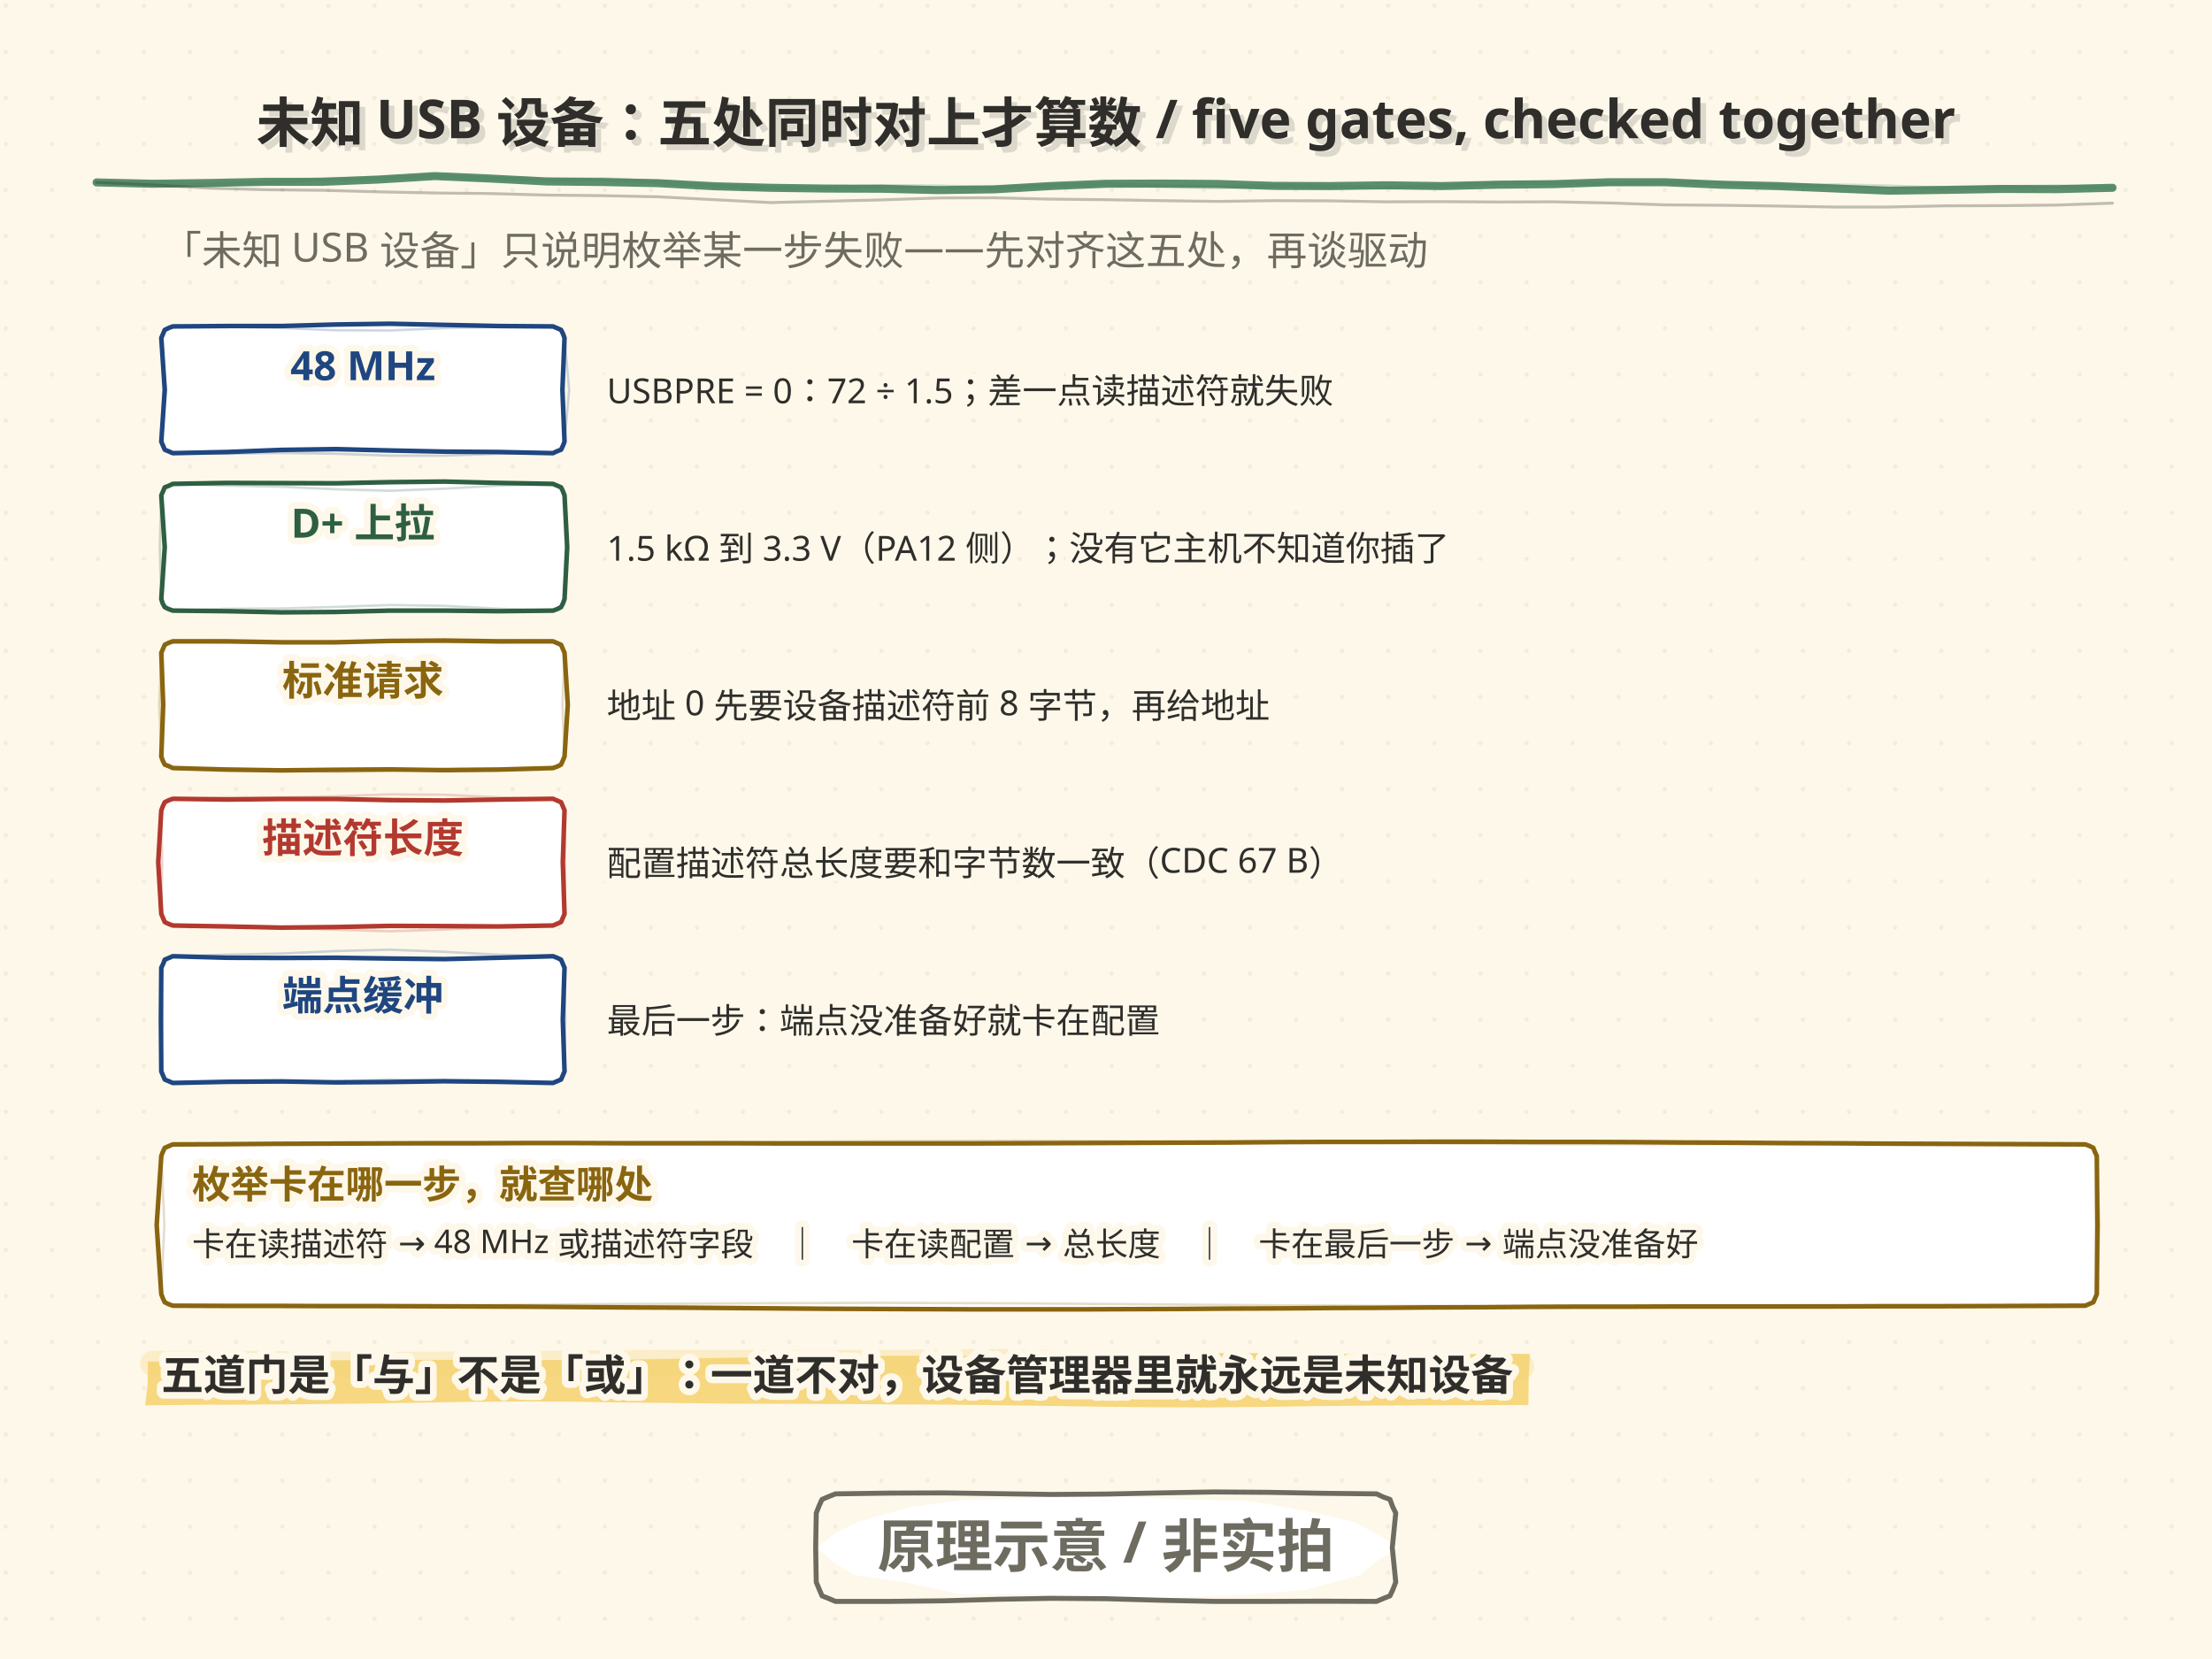
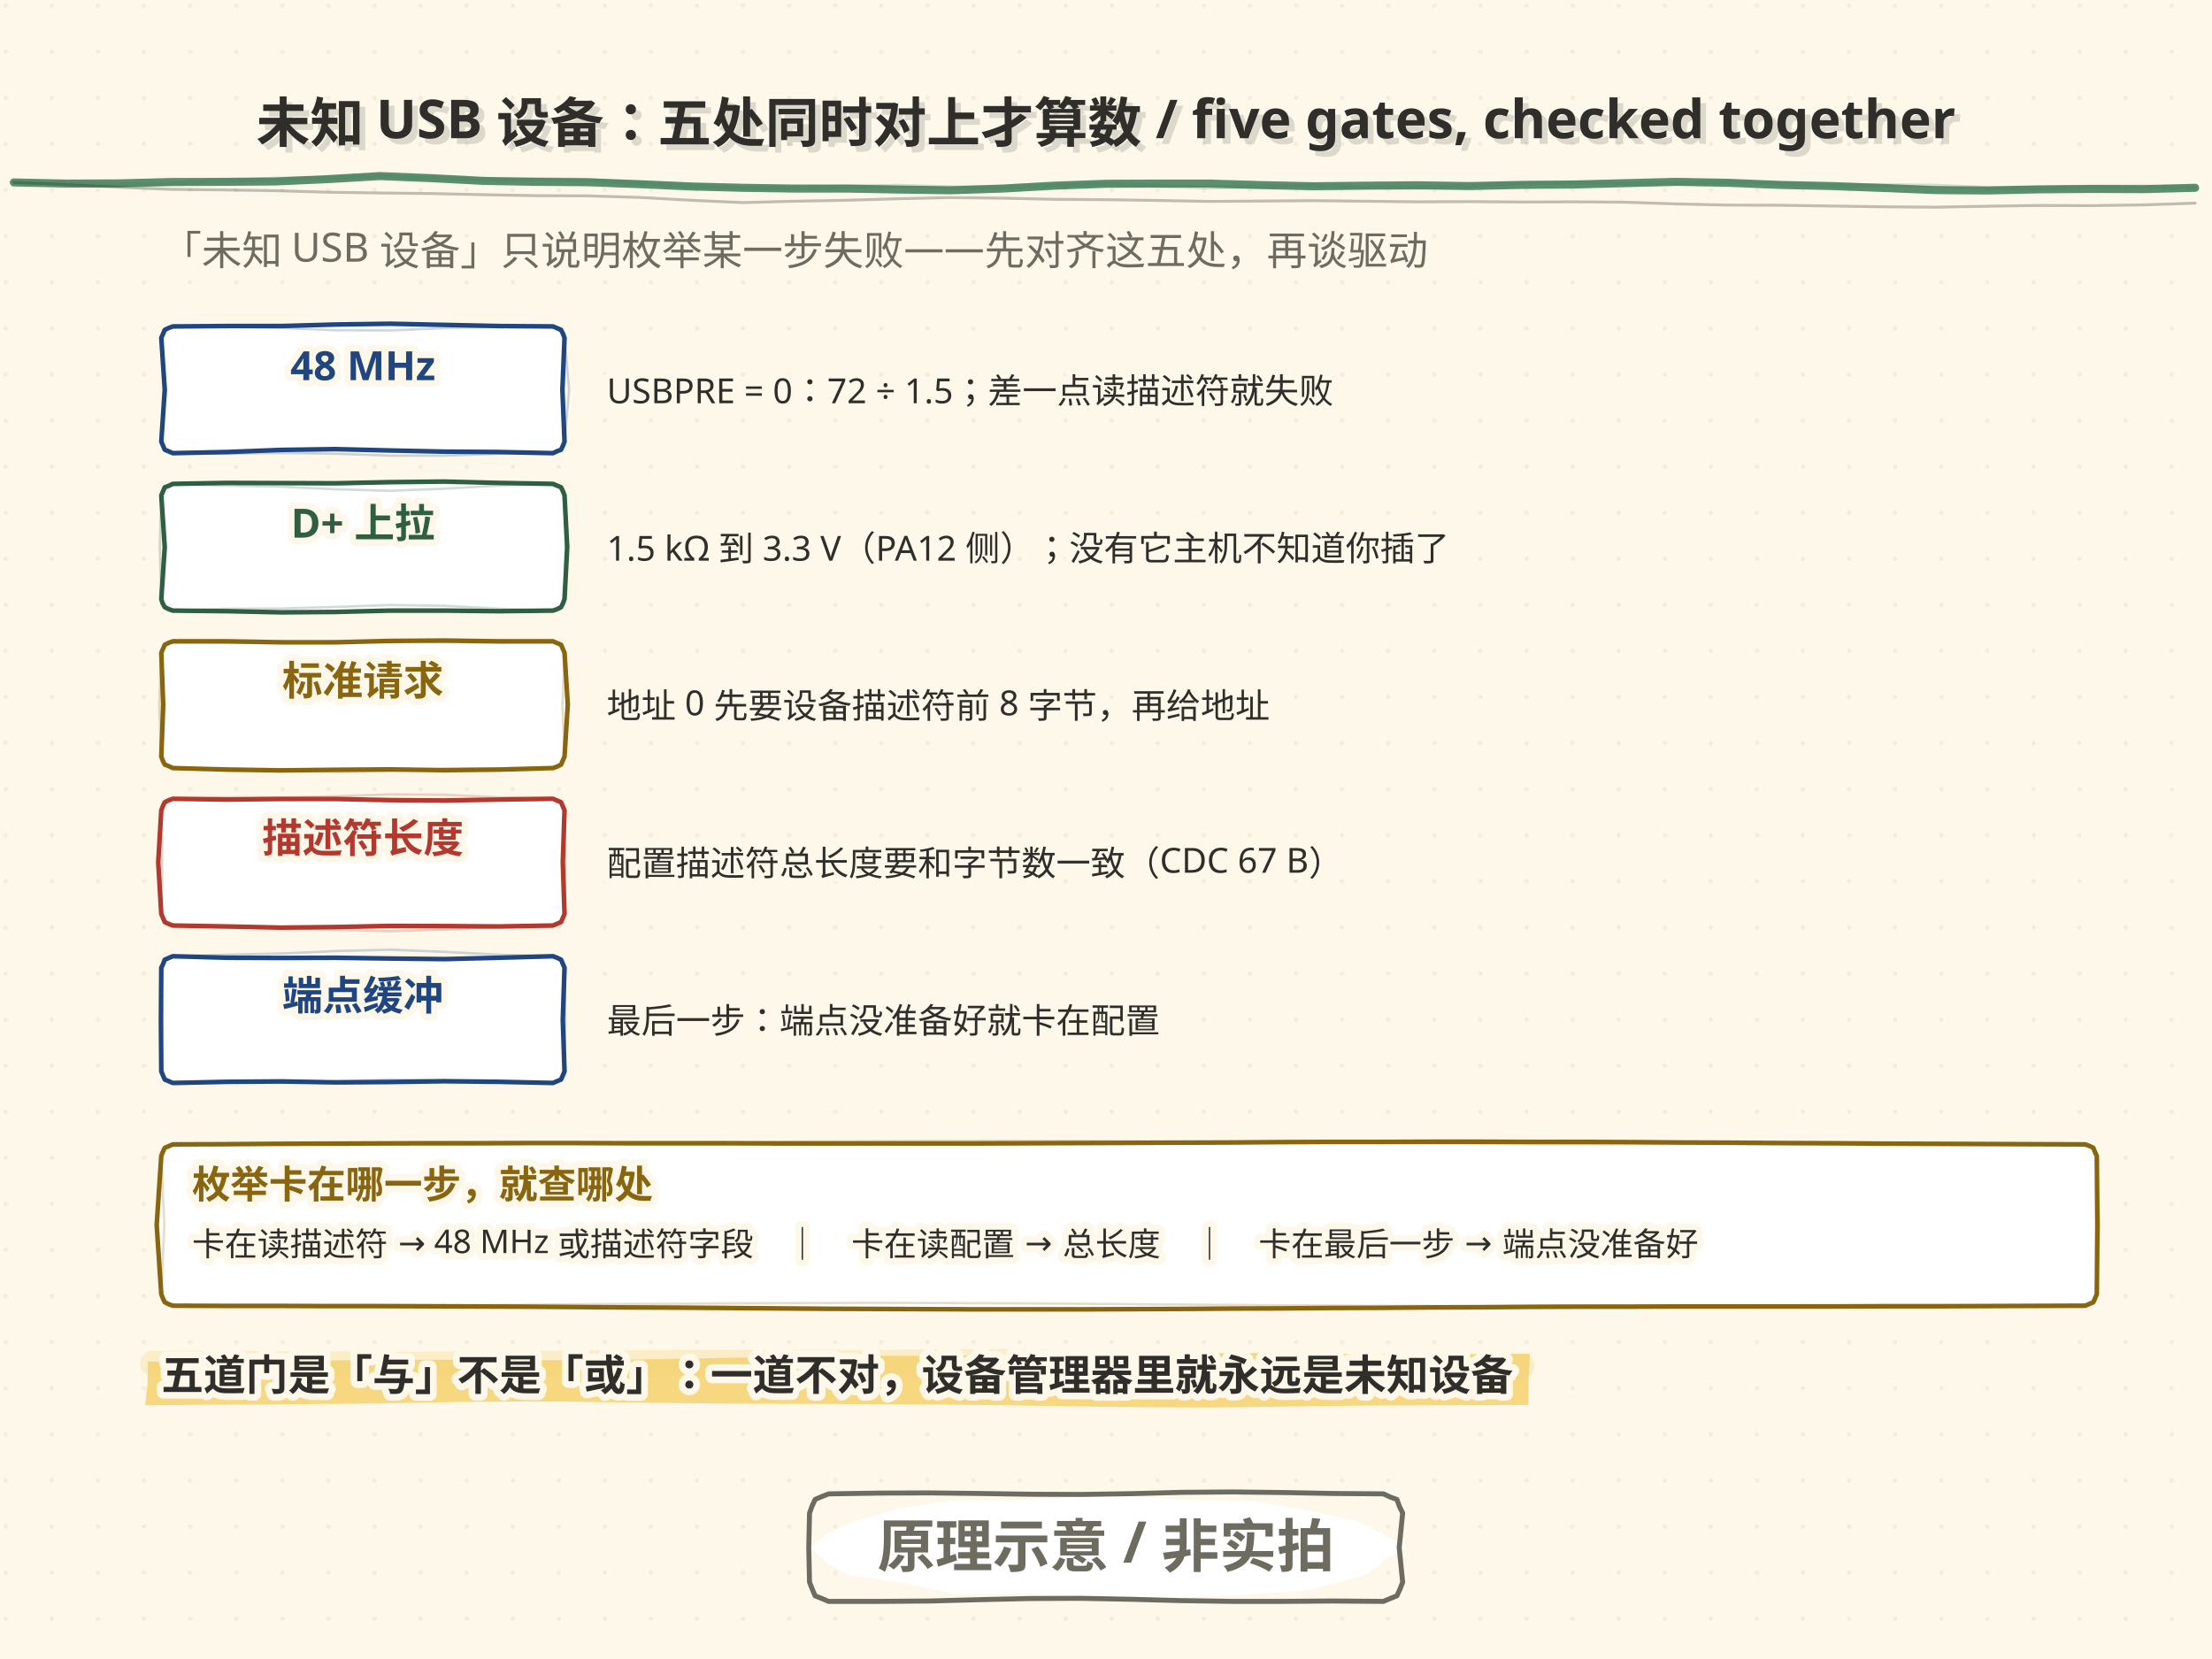
<svg xmlns="http://www.w3.org/2000/svg" width="1152" height="864" viewBox="0 0 1152 864">
  <style>text{dominant-baseline:alphabetic} .t-halo{paint-order:stroke;stroke:#FDF8EA;stroke-width:7px; stroke-linejoin:round}</style>
  <defs>
    <pattern id="dotgrid" width="24" height="24" patternUnits="userSpaceOnUse">
      <circle cx="3" cy="3" r="1.1" fill="#DED4BE" />
    </pattern>
  </defs>
  <rect width="1152" height="864" fill="#FDF8EA" />
  <rect width="1152" height="864" fill="url(#dotgrid)" opacity="0.36" />
  <text x="84" y="138" font-family="'Segoe Print','STKaiti','KaiTi','Microsoft YaHei','PingFang SC',sans-serif" font-size="21" fill="#6E6B60" class="t-halo">「未知 USB 设备」只说明枚举某一步失败——先对齐这五处，再谈驱动</text>
  <path d="M84.0 176.0 L84.9 173.9 L85.8 171.8 L85.8 171.8 L87.9 170.8 L90.0 170.0 L90.0 170.0 L118.3 169.8 L146.6 169.8 L174.9 169.0 L203.1 168.6 L231.4 169.2 L259.7 169.8 L288.0 170.0 L288.0 170.0 L290.1 170.9 L292.2 171.8 L292.2 171.8 L293.2 173.8 L294.0 176.0 L294.0 176.0 L292.9 203.0 L294.0 230.0 L294.0 230.0 L293.2 232.1 L292.2 234.2 L292.2 234.2 L290.1 235.0 L288.0 236.0 L288.0 236.0 L259.7 235.4 L231.4 235.2 L203.1 234.6 L174.9 233.9 L146.6 234.3 L118.3 235.4 L90.0 236.0 L90.0 236.0 L87.9 235.1 L85.8 234.2 L85.8 234.2 L84.9 232.1 L84.0 230.0 L84.0 230.0 L85.8 203.0 L84.0 176.0" fill="#FFFFFF" stroke="#1F4680" stroke-width="2.4" stroke-linecap="round" stroke-linejoin="round" opacity="1.0" />
  <path d="M84.0 176.0 L84.9 173.9 L85.8 171.8 L85.8 171.8 L87.8 170.7 L90.0 170.0 L90.0 170.0 L118.3 170.2 L146.6 170.8 L174.9 172.0 L203.1 172.1 L231.4 170.9 L259.7 170.2 L288.0 170.0 L288.0 170.0 L290.2 170.7 L292.2 171.8 L292.2 171.8 L293.1 173.9 L294.0 176.0 L294.0 176.0 L296.4 203.0 L294.0 230.0 L294.0 230.0 L293.1 232.1 L292.2 234.2 L292.2 234.2 L290.1 235.0 L288.0 236.0 L288.0 236.0 L259.7 236.3 L231.4 237.3 L203.1 237.3 L174.9 236.3 L146.6 235.9 L118.3 236.3 L90.0 236.0 L90.0 236.0 L87.9 235.0 L85.8 234.2 L85.8 234.2 L84.9 232.1 L84.0 230.0 L84.0 230.0 L86.4 203.0 L84.0 176.0" fill="none" stroke="#1F4680" stroke-width="1.25" stroke-linecap="round" stroke-linejoin="round" opacity="0.22" />
  <text x="189" y="198" font-family="'Segoe Print','STKaiti','KaiTi','Microsoft YaHei','PingFang SC',sans-serif" font-size="21" font-weight="bold" text-anchor="middle" fill="#1F4680" class="t-halo">48 MHz</text>
  <text x="316" y="210" font-family="'Segoe Print','STKaiti','KaiTi','Microsoft YaHei','PingFang SC',sans-serif" font-size="18" fill="#2F2E2B" class="t-halo">USBPRE = 0：72 ÷ 1.5；差一点读描述符就失败</text>
  <path d="M84.0 258.0 L84.9 255.9 L85.8 253.8 L85.8 253.8 L87.9 253.0 L90.0 252.0 L90.0 252.0 L118.3 251.5 L146.6 251.6 L174.9 251.7 L203.1 251.1 L231.4 250.8 L259.7 251.5 L288.0 252.0 L288.0 252.0 L290.1 252.9 L292.2 253.8 L292.2 253.8 L293.2 255.9 L294.0 258.0 L294.0 258.0 L295.4 285.0 L294.0 312.0 L294.0 312.0 L293.2 314.2 L292.2 316.2 L292.2 316.2 L290.2 317.2 L288.0 318.0 L288.0 318.0 L259.7 318.3 L231.4 318.0 L203.1 318.0 L174.9 318.7 L146.6 318.9 L118.3 318.3 L90.0 318.0 L90.0 318.0 L87.8 317.2 L85.8 316.2 L85.8 316.2 L84.7 314.2 L84.0 312.0 L84.0 312.0 L85.8 285.0 L84.0 258.0" fill="#FFFFFF" stroke="#2E5F42" stroke-width="2.4" stroke-linecap="round" stroke-linejoin="round" opacity="1.0" />
  <path d="M84.0 258.0 L85.0 255.9 L85.8 253.8 L85.8 253.8 L87.9 252.9 L90.0 252.0 L90.0 252.0 L118.3 252.9 L146.6 253.5 L174.9 254.8 L203.1 255.6 L231.4 254.5 L259.7 252.9 L288.0 252.0 L288.0 252.0 L290.1 252.8 L292.2 253.8 L292.2 253.8 L293.2 255.8 L294.0 258.0 L294.0 258.0 L294.6 285.0 L294.0 312.0 L294.0 312.0 L293.1 314.1 L292.2 316.2 L292.2 316.2 L290.1 317.2 L288.0 318.0 L288.0 318.0 L259.7 317.0 L231.4 315.5 L203.1 315.1 L174.9 316.1 L146.6 316.9 L118.3 317.0 L90.0 318.0 L90.0 318.0 L87.9 317.0 L85.8 316.2 L85.8 316.2 L84.9 314.1 L84.0 312.0 L84.0 312.0 L83.2 285.0 L84.0 258.0" fill="none" stroke="#2E5F42" stroke-width="1.25" stroke-linecap="round" stroke-linejoin="round" opacity="0.22" />
  <text x="189" y="280" font-family="'Segoe Print','STKaiti','KaiTi','Microsoft YaHei','PingFang SC',sans-serif" font-size="21" font-weight="bold" text-anchor="middle" fill="#2E5F42" class="t-halo">D+ 上拉</text>
  <text x="316" y="292" font-family="'Segoe Print','STKaiti','KaiTi','Microsoft YaHei','PingFang SC',sans-serif" font-size="18" fill="#2F2E2B" class="t-halo">1.5 kΩ 到 3.3 V（PA12 侧）；没有它主机不知道你插了</text>
  <path d="M84.0 340.0 L84.9 337.9 L85.8 335.8 L85.8 335.8 L87.8 334.8 L90.0 334.0 L90.0 334.0 L118.3 334.0 L146.6 334.5 L174.9 334.5 L203.1 333.8 L231.4 333.6 L259.7 334.0 L288.0 334.0 L288.0 334.0 L290.1 334.9 L292.2 335.8 L292.2 335.8 L293.1 337.9 L294.0 340.0 L294.0 340.0 L295.7 367.0 L294.0 394.0 L294.0 394.0 L293.1 396.1 L292.2 398.2 L292.2 398.2 L290.2 399.2 L288.0 400.0 L288.0 400.0 L259.7 400.8 L231.4 401.1 L203.1 400.7 L174.9 400.9 L146.6 401.2 L118.3 400.8 L90.0 400.0 L90.0 400.0 L87.9 399.0 L85.8 398.2 L85.8 398.2 L84.8 396.2 L84.0 394.0 L84.0 394.0 L85.0 367.0 L84.0 340.0" fill="#FFFFFF" stroke="#8A6510" stroke-width="2.4" stroke-linecap="round" stroke-linejoin="round" opacity="1.0" />
  <path d="M84.0 340.0 L85.0 337.9 L85.8 335.8 L85.8 335.8 L87.8 334.8 L90.0 334.0 L90.0 334.0 L118.3 334.6 L146.6 334.8 L174.9 334.0 L203.1 333.7 L231.4 334.5 L259.7 334.6 L288.0 334.0 L288.0 334.0 L290.0 335.1 L292.2 335.8 L292.2 335.8 L292.9 338.0 L294.0 340.0 L294.0 340.0 L292.9 367.0 L294.0 394.0 L294.0 394.0 L293.0 396.1 L292.2 398.2 L292.2 398.2 L290.1 399.1 L288.0 400.0 L288.0 400.0 L259.7 400.1 L231.4 400.4 L203.1 401.5 L174.9 402.0 L146.6 401.0 L118.3 400.1 L90.0 400.0 L90.0 400.0 L87.9 399.2 L85.8 398.2 L85.8 398.2 L85.1 396.0 L84.0 394.0 L84.0 394.0 L82.9 367.0 L84.0 340.0" fill="none" stroke="#8A6510" stroke-width="1.25" stroke-linecap="round" stroke-linejoin="round" opacity="0.22" />
  <text x="189" y="362" font-family="'Segoe Print','STKaiti','KaiTi','Microsoft YaHei','PingFang SC',sans-serif" font-size="21" font-weight="bold" text-anchor="middle" fill="#8A6510" class="t-halo">标准请求</text>
  <text x="316" y="374" font-family="'Segoe Print','STKaiti','KaiTi','Microsoft YaHei','PingFang SC',sans-serif" font-size="18" fill="#2F2E2B" class="t-halo">地址 0 先要设备描述符前 8 字节，再给地址</text>
  <path d="M84.0 422.0 L84.8 419.9 L85.8 417.8 L85.8 417.8 L87.8 416.8 L90.0 416.0 L90.0 416.0 L118.3 416.4 L146.6 416.1 L174.9 416.1 L203.1 416.7 L231.4 416.9 L259.7 416.4 L288.0 416.0 L288.0 416.0 L290.1 416.9 L292.2 417.8 L292.2 417.8 L293.1 419.9 L294.0 422.0 L294.0 422.0 L293.1 449.0 L294.0 476.0 L294.0 476.0 L293.1 478.1 L292.2 480.2 L292.2 480.2 L290.1 481.1 L288.0 482.0 L288.0 482.0 L259.7 482.5 L231.4 482.3 L203.1 482.2 L174.9 482.8 L146.6 483.1 L118.3 482.5 L90.0 482.0 L90.0 482.0 L87.9 481.2 L85.8 480.2 L85.8 480.2 L84.9 478.1 L84.0 476.0 L84.0 476.0 L82.4 449.0 L84.0 422.0" fill="#FFFFFF" stroke="#B3392F" stroke-width="2.4" stroke-linecap="round" stroke-linejoin="round" opacity="1.0" />
  <path d="M84.0 422.0 L84.8 419.8 L85.8 417.8 L85.8 417.8 L87.9 416.8 L90.0 416.0 L90.0 416.0 L118.3 415.2 L146.6 415.3 L174.9 414.7 L203.1 413.7 L231.4 413.9 L259.7 415.2 L288.0 416.0 L288.0 416.0 L290.2 416.8 L292.2 417.8 L292.2 417.8 L293.1 419.9 L294.0 422.0 L294.0 422.0 L294.3 449.0 L294.0 476.0 L294.0 476.0 L293.1 478.1 L292.2 480.2 L292.2 480.2 L290.1 481.1 L288.0 482.0 L288.0 482.0 L259.7 482.7 L231.4 484.1 L203.1 485.0 L174.9 484.2 L146.6 483.1 L118.3 482.7 L90.0 482.0 L90.0 482.0 L87.9 481.1 L85.8 480.2 L85.8 480.2 L84.7 478.2 L84.0 476.0 L84.0 476.0 L84.5 449.0 L84.0 422.0" fill="none" stroke="#B3392F" stroke-width="1.25" stroke-linecap="round" stroke-linejoin="round" opacity="0.22" />
  <text x="189" y="444" font-family="'Segoe Print','STKaiti','KaiTi','Microsoft YaHei','PingFang SC',sans-serif" font-size="21" font-weight="bold" text-anchor="middle" fill="#B3392F" class="t-halo">描述符长度</text>
  <text x="316" y="456" font-family="'Segoe Print','STKaiti','KaiTi','Microsoft YaHei','PingFang SC',sans-serif" font-size="18" fill="#2F2E2B" class="t-halo">配置描述符总长度要和字节数一致（CDC 67 B）</text>
  <path d="M84.0 504.0 L85.0 501.9 L85.8 499.8 L85.8 499.8 L87.9 498.9 L90.0 498.0 L90.0 498.0 L118.3 498.8 L146.6 498.9 L174.9 498.8 L203.1 499.2 L231.4 499.5 L259.7 498.8 L288.0 498.0 L288.0 498.0 L290.1 498.8 L292.2 499.8 L292.2 499.8 L293.1 501.9 L294.0 504.0 L294.0 504.0 L293.1 531.0 L294.0 558.0 L294.0 558.0 L293.1 560.1 L292.2 562.2 L292.2 562.2 L290.1 563.1 L288.0 564.0 L288.0 564.0 L259.7 563.4 L231.4 563.1 L203.1 563.5 L174.9 563.7 L146.6 563.2 L118.3 563.4 L90.0 564.0 L90.0 564.0 L87.9 563.1 L85.8 562.2 L85.8 562.2 L84.9 560.1 L84.0 558.0 L84.0 558.0 L83.8 531.0 L84.0 504.0" fill="#FFFFFF" stroke="#1F4680" stroke-width="2.4" stroke-linecap="round" stroke-linejoin="round" opacity="1.0" />
  <path d="M84.0 504.0 L85.1 502.0 L85.8 499.8 L85.8 499.8 L87.8 498.8 L90.0 498.0 L90.0 498.0 L118.3 497.2 L146.6 496.6 L174.9 495.3 L203.1 494.6 L231.4 495.7 L259.7 497.2 L288.0 498.0 L288.0 498.0 L290.2 498.7 L292.2 499.8 L292.2 499.8 L293.1 501.9 L294.0 504.0 L294.0 504.0 L294.4 531.0 L294.0 558.0 L294.0 558.0 L293.0 560.1 L292.2 562.2 L292.2 562.2 L290.1 563.1 L288.0 564.0 L288.0 564.0 L259.7 563.7 L231.4 562.7 L203.1 562.2 L174.9 563.2 L146.6 563.9 L118.3 563.7 L90.0 564.0 L90.0 564.0 L88.0 562.9 L85.8 562.2 L85.8 562.2 L85.0 560.1 L84.0 558.0 L84.0 558.0 L84.6 531.0 L84.0 504.0" fill="none" stroke="#1F4680" stroke-width="1.25" stroke-linecap="round" stroke-linejoin="round" opacity="0.22" />
  <text x="189" y="526" font-family="'Segoe Print','STKaiti','KaiTi','Microsoft YaHei','PingFang SC',sans-serif" font-size="21" font-weight="bold" text-anchor="middle" fill="#1F4680" class="t-halo">端点缓冲</text>
  <text x="316" y="538" font-family="'Segoe Print','STKaiti','KaiTi','Microsoft YaHei','PingFang SC',sans-serif" font-size="18" fill="#2F2E2B" class="t-halo">最后一步：端点没准备好就卡在配置</text>
  <path d="M84.0 602.0 L84.8 599.9 L85.8 597.8 L85.8 597.8 L87.9 596.9 L90.0 596.0 L90.0 596.0 L116.2 595.9 L142.4 595.7 L168.6 595.6 L194.8 595.5 L221.1 595.4 L247.3 595.4 L273.5 595.3 L299.7 595.3 L325.9 595.4 L352.1 595.4 L378.3 595.4 L404.5 595.5 L430.7 595.5 L456.9 595.5 L483.2 595.5 L509.4 595.5 L535.6 595.4 L561.8 595.3 L588.0 595.2 L614.2 595.1 L640.4 595.0 L666.6 594.8 L692.8 594.7 L719.1 594.7 L745.3 594.6 L771.5 594.6 L797.7 594.7 L823.9 594.7 L850.1 594.8 L876.3 595.0 L902.5 595.1 L928.7 595.3 L954.9 595.4 L981.2 595.6 L1007.4 595.7 L1033.6 595.8 L1059.8 595.9 L1086.0 596.0 L1086.0 596.0 L1088.2 596.8 L1090.2 597.8 L1090.2 597.8 L1091.0 599.9 L1092.0 602.0 L1092.0 602.0 L1092.3 638.0 L1092.0 674.0 L1092.0 674.0 L1091.1 676.1 L1090.2 678.2 L1090.2 678.2 L1088.1 679.1 L1086.0 680.0 L1086.0 680.0 L1059.8 680.1 L1033.6 680.2 L1007.4 680.3 L981.2 680.3 L954.9 680.4 L928.7 680.4 L902.5 680.4 L876.3 680.4 L850.1 680.5 L823.9 680.5 L797.7 680.6 L771.5 680.8 L745.3 680.9 L719.1 681.1 L692.8 681.2 L666.6 681.4 L640.4 681.5 L614.2 681.7 L588.0 681.8 L561.8 681.9 L535.6 681.9 L509.4 681.9 L483.2 681.8 L456.9 681.7 L430.7 681.6 L404.5 681.4 L378.3 681.2 L352.1 681.0 L325.9 680.9 L299.7 680.7 L273.5 680.5 L247.3 680.4 L221.1 680.3 L194.8 680.2 L168.6 680.2 L142.4 680.1 L116.2 680.1 L90.0 680.0 L90.0 680.0 L87.8 679.2 L85.8 678.2 L85.8 678.2 L84.8 676.1 L84.0 674.0 L84.0 674.0 L81.6 638.0 L84.0 602.0" fill="#FFFFFF" stroke="#8A6510" stroke-width="2.4" stroke-linecap="round" stroke-linejoin="round" opacity="1.0" />
  <path d="M84.0 602.0 L84.7 599.8 L85.8 597.8 L85.8 597.8 L87.9 596.9 L90.0 596.0 L90.0 596.0 L116.2 596.0 L142.4 596.0 L168.6 596.0 L194.8 595.9 L221.1 595.9 L247.3 595.8 L273.5 595.7 L299.7 595.5 L325.9 595.3 L352.1 595.1 L378.3 594.9 L404.5 594.7 L430.7 594.5 L456.9 594.3 L483.2 594.2 L509.4 594.1 L535.6 594.1 L561.8 594.2 L588.0 594.3 L614.2 594.5 L640.4 594.6 L666.6 594.9 L692.8 595.1 L719.1 595.3 L745.3 595.5 L771.5 595.7 L797.7 595.8 L823.9 595.9 L850.1 595.9 L876.3 595.9 L902.5 595.9 L928.7 595.9 L954.9 595.9 L981.2 595.8 L1007.4 595.8 L1033.6 595.8 L1059.8 595.9 L1086.0 596.0 L1086.0 596.0 L1088.1 597.0 L1090.2 597.8 L1090.2 597.8 L1091.2 599.9 L1092.0 602.0 L1092.0 602.0 L1093.4 638.0 L1092.0 674.0 L1092.0 674.0 L1091.1 676.1 L1090.2 678.2 L1090.2 678.2 L1088.2 679.2 L1086.0 680.0 L1086.0 680.0 L1059.8 679.9 L1033.6 679.8 L1007.4 679.7 L981.2 679.7 L954.9 679.7 L928.7 679.8 L902.5 679.9 L876.3 679.9 L850.1 680.0 L823.9 680.1 L797.7 680.2 L771.5 680.2 L745.3 680.1 L719.1 680.1 L692.8 679.9 L666.6 679.8 L640.4 679.6 L614.2 679.4 L588.0 679.2 L561.8 679.0 L535.6 678.8 L509.4 678.7 L483.2 678.6 L456.9 678.5 L430.7 678.6 L404.5 678.7 L378.3 678.8 L352.1 679.0 L325.9 679.1 L299.7 679.3 L273.5 679.5 L247.3 679.7 L221.1 679.8 L194.8 679.9 L168.6 680.0 L142.4 680.0 L116.2 680.0 L90.0 680.0 L90.0 680.0 L87.9 679.2 L85.8 678.2 L85.8 678.2 L84.9 676.1 L84.0 674.0 L84.0 674.0 L85.6 638.0 L84.0 602.0" fill="none" stroke="#8A6510" stroke-width="1.25" stroke-linecap="round" stroke-linejoin="round" opacity="0.22" />
  <text x="100" y="624" font-family="'Segoe Print','STKaiti','KaiTi','Microsoft YaHei','PingFang SC',sans-serif" font-size="20" font-weight="bold" fill="#8A6510" class="t-halo">枚举卡在哪一步，就查哪处</text>
  <text x="100" y="654" font-family="'Segoe Print','STKaiti','KaiTi','Microsoft YaHei','PingFang SC',sans-serif" font-size="17" fill="#2F2E2B" class="t-halo">卡在读描述符 → 48 MHz 或描述符字段　｜　卡在读配置 → 总长度　｜　卡在最后一步 → 端点没准备好</text>
  <path d="M77.0 709.1 L104.6 709.1 L132.2 708.9 L159.9 708.6 L187.5 708.3 L215.1 708.2 L242.7 708.2 L270.3 708.3 L297.9 708.3 L325.5 708.1 L353.2 707.6 L380.8 707.1 L408.4 706.6 L436.0 706.3 L436.0 706.3 L463.8 706.1 L491.5 706.1 L519.3 706.1 L547.0 705.9 L574.8 705.5 L602.5 705.1 L630.3 704.8 L658.1 704.7 L685.8 704.9 L713.6 705.2 L741.3 705.3 L769.1 705.2 L796.8 705.1 L796.8 705.1 L796.1 718.4 L796.0 731.7 L796.0 731.7 L768.3 731.8 L740.6 731.9 L713.0 732.0 L685.3 732.3 L657.6 732.7 L629.9 733.0 L602.2 732.9 L574.5 732.6 L546.8 732.2 L519.1 731.8 L491.4 731.5 L463.7 731.4 L436.0 731.2 L436.0 731.2 L408.3 731.1 L380.5 731.0 L352.8 730.7 L325.1 730.4 L297.4 730.0 L269.6 729.9 L241.9 730.1 L214.2 730.6 L186.5 731.0 L158.8 731.3 L131.0 731.5 L103.3 731.6 L75.6 731.9 L75.6 731.9 L76.9 720.5 L77.0 709.1" fill="#F6D576" opacity="0.92" />
  <path d="M79.6 710.1 L105.6 710.1 L131.7 710.2 L157.7 710.4 L183.8 710.5 L209.8 710.6 L235.9 710.5 L261.9 710.3 L288.0 710.1 L314.0 709.9 L340.1 709.7 L366.1 709.6 L392.2 709.6 L418.2 709.7 L444.3 709.7 L470.3 709.6 L496.4 709.4 L522.4 709.2 L522.4 709.2 L549.4 709.9 L576.4 710.5 L603.4 710.7 L630.4 711.0 L657.4 711.5 L684.4 712.0 L711.4 712.2 L738.4 712.1 L765.4 711.8 L792.4 711.6" fill="none" stroke="#F6D576" stroke-width="13.3" stroke-linecap="round" opacity="0.30" />
  <text x="84" y="724" font-family="'Segoe Print','STKaiti','KaiTi','Microsoft YaHei','PingFang SC',sans-serif" font-size="22" font-weight="bold" fill="#2F2E2B" class="t-halo">五道门是「与」不是「或」：一道不对，设备管理器里就永远是未知设备</text>
  <text x="579.0" y="77" font-family="'Segoe Print','STKaiti','KaiTi','Microsoft YaHei','PingFang SC',sans-serif" font-size="28" font-weight="bold" text-anchor="middle" fill="#2F2E2B" opacity="0.16">未知 USB 设备：五处同时对上才算数 / five gates, checked together</text>
  <text x="576.0" y="74" font-family="'Segoe Print','STKaiti','KaiTi','Microsoft YaHei','PingFang SC',sans-serif" font-size="28" font-weight="bold" text-anchor="middle" fill="#2F2E2B">未知 USB 设备：五处同时对上才算数 / five gates, checked together</text>
-   <path d="M50.3 95.0 L79.7 95.7 L109.1 95.3 L138.4 94.7 L167.8 94.7 L197.2 93.5 L226.5 91.7 L226.5 91.7 L255.7 93.0 L284.8 94.5 L313.9 94.8 L343.0 95.4 L372.1 97.0 L401.3 97.8 L401.3 97.8 L430.4 98.2 L459.5 98.3 L488.7 99.0 L517.8 98.6 L546.9 96.9 L576.0 95.7 L576.0 95.7 L605.1 95.6 L634.2 95.8 L663.4 96.8 L692.5 96.9 L721.6 96.5 L750.7 96.9 L750.7 96.9 L779.9 96.2 L809.0 95.9 L838.1 94.9 L867.2 94.9 L896.3 96.2 L925.5 96.9 L925.5 96.9 L954.6 98.1 L983.7 99.3 L1012.8 98.9 L1041.9 98.4 L1071.1 98.5 L1100.2 97.8" fill="none" stroke="#3F7D57" stroke-width="4.2" stroke-linecap="round" stroke-linejoin="round" opacity="0.85" />
-   <path d="M50.3 95.0 L79.7 95.2 L109.1 96.1 L138.4 95.0 L167.8 93.3 L197.2 92.8 L226.5 91.7 L226.5 91.7 L255.7 92.9 L284.8 93.6 L314.0 93.3 L343.1 94.8 L372.1 96.9 L401.3 97.8 L401.3 97.8 L430.4 97.9 L459.5 96.9 L488.6 97.1 L517.8 97.8 L546.9 96.7 L576.0 95.7 L576.0 95.7 L605.1 97.0 L634.2 97.5 L663.4 96.7 L692.5 97.2 L721.6 97.7 L750.7 96.9 L750.7 96.9 L779.9 95.3 L809.0 95.2 L838.1 95.6 L867.2 94.9 L896.3 95.3 L925.5 96.9 L925.5 96.9 L954.6 96.5 L983.7 97.1 L1012.8 98.2 L1041.9 97.5 L1071.1 97.1 L1100.2 97.8" fill="none" stroke="#3F7D57" stroke-width="2.18" stroke-linecap="round" stroke-linejoin="round" opacity="0.22" />
-   <path d="M50.3 95.0 L79.7 96.3 L109.0 98.0 L138.4 98.8 L167.8 99.1 L197.2 99.9 L226.5 100.5 L226.5 100.5 L255.7 100.8 L284.8 101.6 L313.9 101.9 L343.1 102.5 L372.2 104.0 L401.3 105.5 L401.3 105.5 L430.4 104.8 L459.5 104.1 L488.6 103.1 L517.7 103.0 L546.9 103.7 L576.0 104.0 L576.0 104.0 L605.1 104.5 L634.2 104.9 L663.4 104.5 L692.5 104.6 L721.6 105.1 L750.7 105.0 L750.7 105.0 L779.9 105.2 L809.0 105.1 L838.1 105.7 L867.2 106.7 L896.3 106.9 L925.5 107.3 L925.5 107.3 L954.6 107.8 L983.7 107.8 L1012.8 107.2 L1041.9 107.1 L1071.1 106.8 L1100.2 105.8" fill="none" stroke="#2F2E2B" stroke-width="1.5" stroke-linecap="round" stroke-linejoin="round" opacity="0.3" />
-   <path d="M728.8 806.0 L718.0 812.3 L708.3 820.2 L708.3 820.2 L680.4 827.9 L651.6 830.3 L651.6 830.3 L613.8 832.1 L576.0 833.7 L576.0 833.7 L538.4 830.0 L500.5 830.3 L500.5 830.3 L472.7 824.3 L444.5 820.1 L444.5 820.1 L434.3 813.8 L425.3 806.0 L425.3 806.0 L435.8 797.9 L447.8 792.3 L447.8 792.3 L473.3 785.1 L499.5 781.4 L499.5 781.4 L537.8 780.1 L576.0 778.4 L576.0 778.4 L613.6 780.9 L651.3 781.8 L651.3 781.8 L677.8 786.5 L704.1 792.3 L704.1 792.3 L716.7 798.7 L728.8 806.0" fill="#FFFFFF" />
-   <path d="M425.1 788.0 L426.5 784.4 L428.1 780.9 L428.1 780.9 L431.6 779.4 L435.1 778.0 L435.1 778.0 L463.3 777.6 L491.5 777.5 L519.7 777.9 L547.8 778.3 L576.0 778.1 L604.2 777.5 L632.3 777.0 L660.5 777.2 L688.7 777.7 L716.9 778.0 L716.9 778.0 L720.3 779.6 L723.9 780.9 L723.9 780.9 L725.2 784.5 L726.9 788.0 L726.9 788.0 L725.1 806.0 L726.9 824.0 L726.9 824.0 L725.5 827.6 L723.9 831.1 L723.9 831.1 L720.4 832.5 L716.9 834.0 L716.9 834.0 L688.7 833.9 L660.5 834.0 L632.3 834.0 L604.2 833.4 L576.0 832.6 L547.8 832.4 L519.7 832.9 L491.5 833.7 L463.3 834.0 L435.1 834.0 L435.1 834.0 L431.6 832.5 L428.1 831.1 L428.1 831.1 L426.6 827.6 L425.1 824.0 L425.1 824.0 L424.8 806.0 L425.1 788.0" fill="none" stroke="#6E6B60" stroke-width="2.6" stroke-linecap="round" stroke-linejoin="round" opacity="1.0" />
+   <path d="M7.2 95.0 L34.5 95.6 L61.7 95.5 L89.0 94.8 L116.2 94.7 L143.4 94.5 L170.6 93.3 L197.8 91.7 L197.8 91.7 L224.9 92.8 L251.8 94.2 L278.9 94.7 L305.9 94.9 L332.9 95.9 L359.9 97.1 L386.9 97.8 L386.9 97.8 L413.9 98.2 L441.0 98.2 L468.0 98.7 L495.0 99.1 L522.0 98.2 L549.0 96.7 L576.0 95.7 L576.0 95.7 L603.0 95.6 L630.0 95.6 L657.0 96.4 L684.0 97.0 L711.1 96.7 L738.1 96.5 L765.1 96.9 L765.1 96.9 L792.1 96.3 L819.1 96.1 L846.1 95.4 L873.1 94.7 L900.1 95.2 L927.1 96.3 L954.2 96.9 L954.2 96.9 L981.2 97.9 L1008.2 99.0 L1035.2 99.2 L1062.2 98.6 L1089.2 98.4 L1116.2 98.5 L1143.2 97.8" fill="none" stroke="#3F7D57" stroke-width="4.2" stroke-linecap="round" stroke-linejoin="round" opacity="0.85" />
+   <path d="M7.2 95.0 L34.5 95.1 L61.7 96.0 L89.0 95.8 L116.2 94.2 L143.4 93.1 L170.6 92.8 L197.8 91.7 L197.8 91.7 L224.9 92.7 L251.9 93.6 L278.9 93.3 L305.9 93.7 L332.9 95.5 L359.9 97.0 L386.9 97.8 L386.9 97.8 L413.9 98.0 L440.9 97.2 L468.0 96.8 L495.0 97.6 L522.0 97.7 L549.0 96.5 L576.0 95.7 L576.0 95.7 L603.0 96.8 L630.0 97.6 L657.0 97.0 L684.0 96.7 L711.0 97.5 L738.1 97.7 L765.1 96.9 L765.1 96.9 L792.1 95.5 L819.1 95.0 L846.1 95.6 L873.1 95.4 L900.1 94.8 L927.1 95.5 L954.2 96.9 L954.2 96.9 L981.2 96.5 L1008.2 96.8 L1035.2 97.9 L1062.2 98.1 L1089.2 97.2 L1116.2 97.2 L1143.2 97.8" fill="none" stroke="#3F7D57" stroke-width="2.18" stroke-linecap="round" stroke-linejoin="round" opacity="0.22" />
+   <path d="M7.2 95.0 L34.5 96.1 L61.7 97.5 L88.9 98.6 L116.1 98.9 L143.4 99.3 L170.6 100.1 L197.8 100.5 L197.8 100.5 L224.9 100.8 L251.9 101.4 L278.9 101.9 L305.9 102.0 L332.9 102.8 L359.9 104.3 L386.9 105.5 L386.9 105.5 L413.9 104.8 L440.9 104.3 L467.9 103.5 L495.0 102.9 L522.0 103.2 L549.0 103.8 L576.0 104.0 L576.0 104.0 L603.0 104.4 L630.0 104.9 L657.0 104.7 L684.0 104.5 L711.1 104.8 L738.1 105.1 L765.1 105.0 L765.1 105.0 L792.1 105.2 L819.1 105.1 L846.1 105.3 L873.1 106.2 L900.1 106.8 L927.1 106.9 L954.2 107.3 L954.2 107.3 L981.2 107.7 L1008.2 107.9 L1035.2 107.4 L1062.2 107.0 L1089.2 107.1 L1116.2 106.7 L1143.2 105.8" fill="none" stroke="#2F2E2B" stroke-width="1.5" stroke-linecap="round" stroke-linejoin="round" opacity="0.3" />
+   <path d="M732.5 806.0 L721.4 812.3 L711.4 820.2 L711.4 820.2 L682.9 827.9 L653.5 830.3 L653.5 830.3 L614.7 832.1 L576.0 833.7 L576.0 833.7 L537.5 830.0 L498.7 830.3 L498.7 830.3 L470.2 824.3 L441.3 820.1 L441.3 820.1 L430.9 813.8 L421.7 806.0 L421.7 806.0 L432.5 797.9 L444.7 792.3 L444.7 792.3 L470.8 785.1 L497.7 781.4 L497.7 781.4 L523.8 781.3 L549.9 780.4 L576.0 778.4 L576.0 778.4 L614.5 780.9 L653.1 781.8 L653.1 781.8 L680.2 786.5 L707.1 792.3 L707.1 792.3 L720.0 798.7 L732.5 806.0" fill="#FFFFFF" />
+   <path d="M421.6 788.0 L422.9 784.4 L424.5 780.9 L424.5 780.9 L428.0 779.4 L431.6 778.0 L431.6 778.0 L457.8 777.6 L484.1 777.5 L510.3 777.8 L536.6 778.2 L562.9 778.3 L589.1 777.9 L615.4 777.2 L641.7 777.0 L667.9 777.3 L694.2 777.8 L720.5 778.0 L720.5 778.0 L723.9 779.6 L727.5 780.9 L727.5 780.9 L728.8 784.5 L730.5 788.0 L730.5 788.0 L728.7 806.0 L730.5 824.0 L730.5 824.0 L729.1 827.6 L727.5 831.1 L727.5 831.1 L724.0 832.5 L720.5 834.0 L720.5 834.0 L694.2 833.8 L667.9 834.0 L641.7 834.0 L615.4 833.6 L589.1 832.9 L562.9 832.4 L536.6 832.5 L510.3 833.1 L484.1 833.8 L457.8 834.0 L431.6 834.0 L431.6 834.0 L428.0 832.5 L424.5 831.1 L424.5 831.1 L423.0 827.6 L421.6 824.0 L421.6 824.0 L421.2 806.0 L421.6 788.0" fill="none" stroke="#6E6B60" stroke-width="2.6" stroke-linecap="round" stroke-linejoin="round" opacity="1.0" />
  <text x="576.0" y="816" font-family="'Segoe Print','STKaiti','KaiTi','Microsoft YaHei','PingFang SC',sans-serif" font-size="30" font-weight="bold" text-anchor="middle" fill="#6E6B60">原理示意 / 非实拍</text>
</svg>
